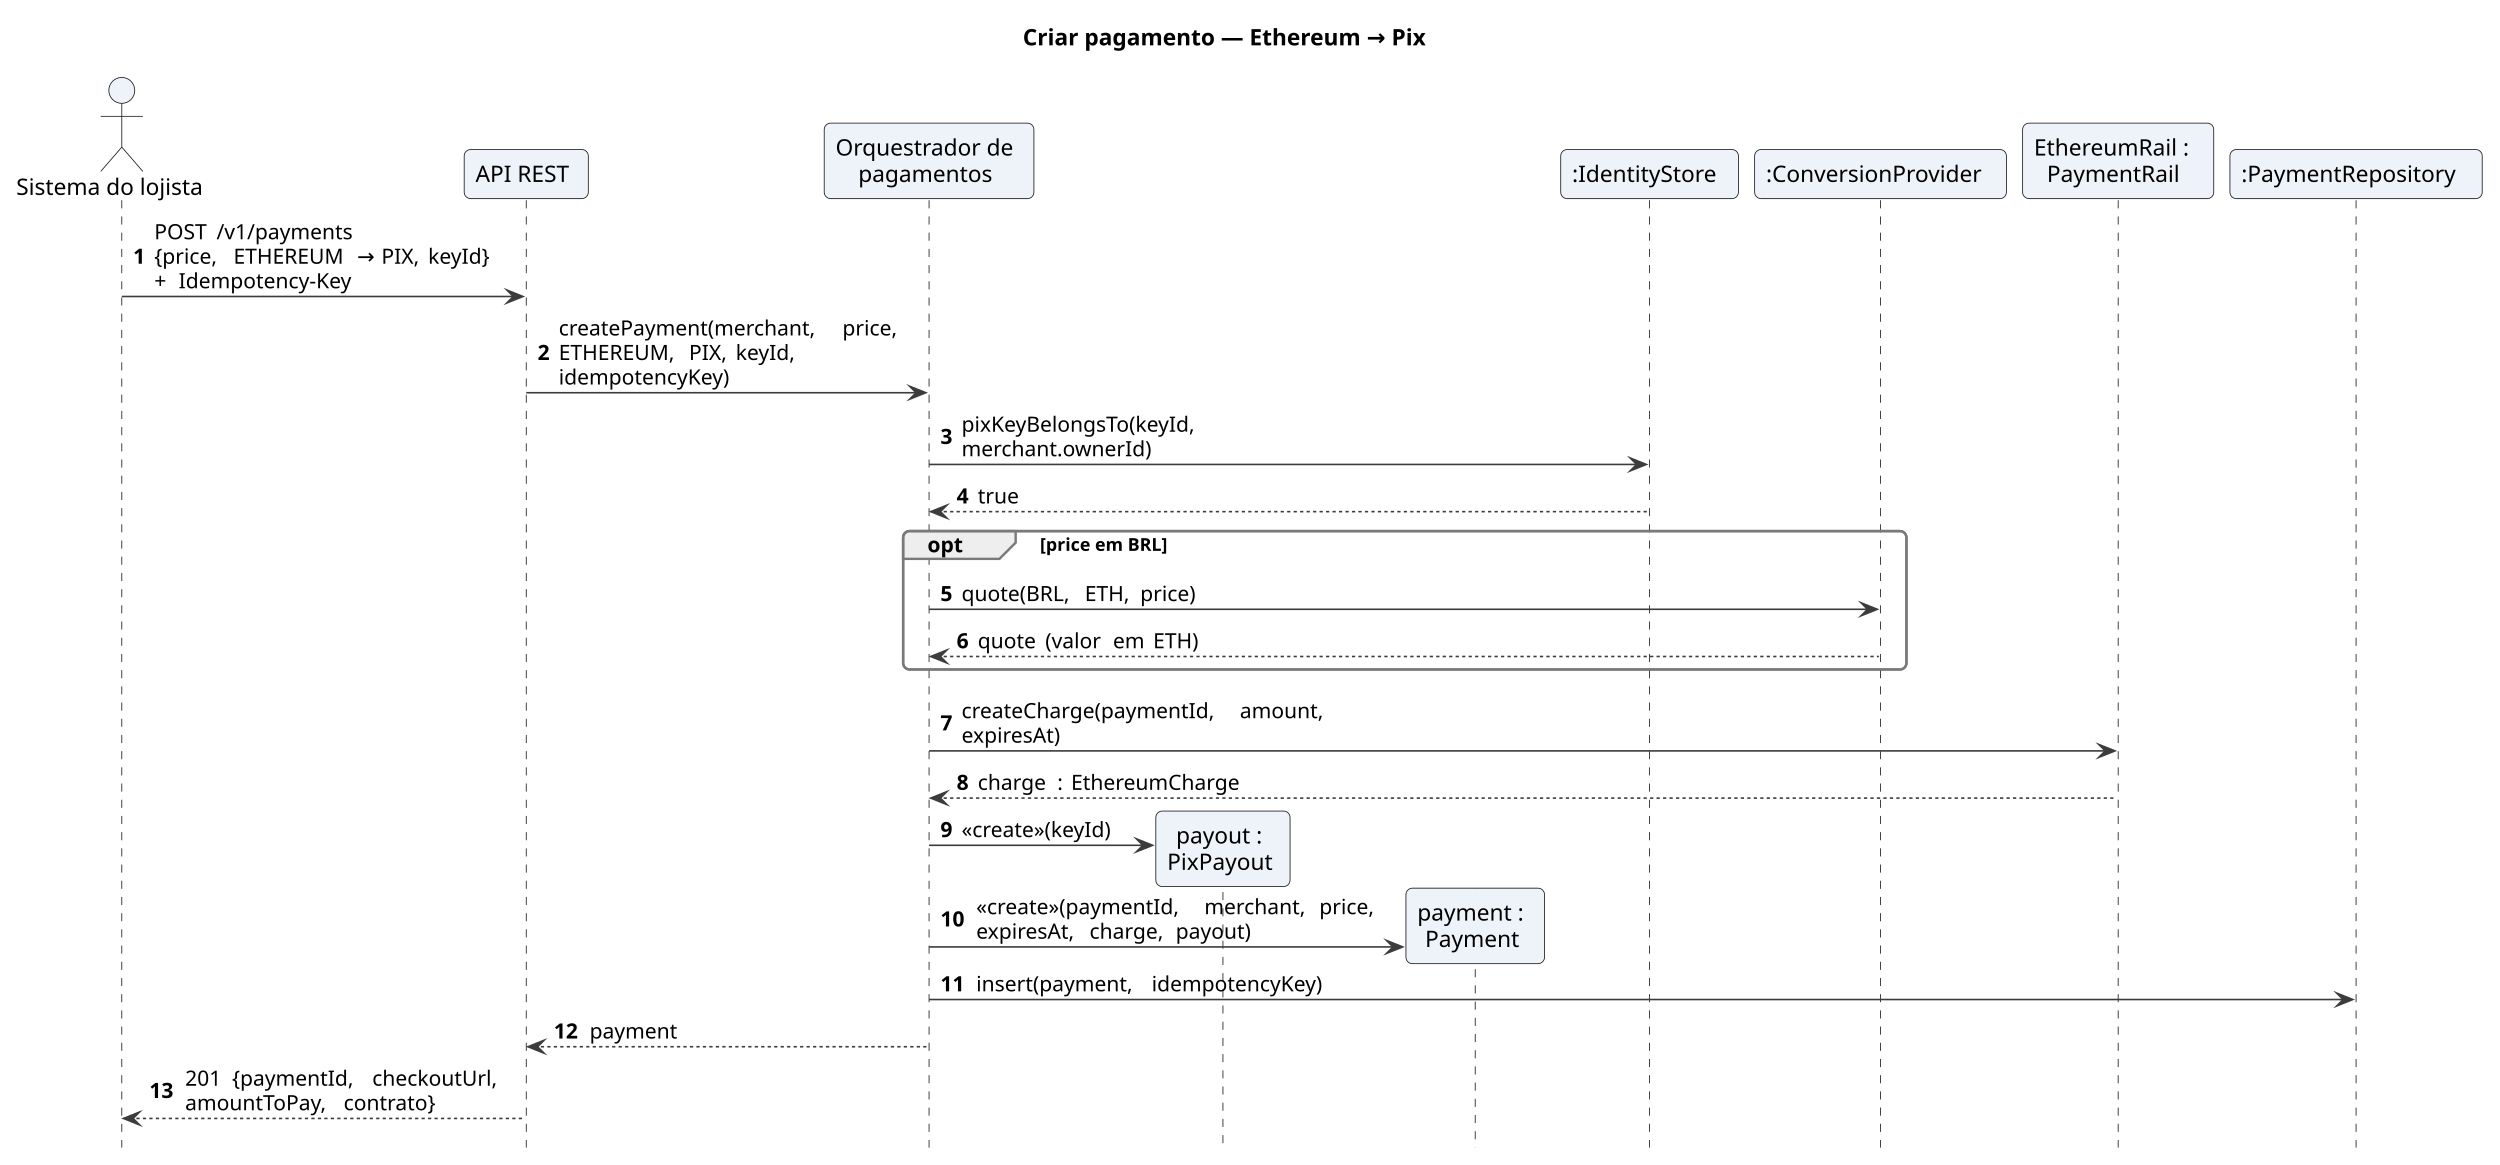
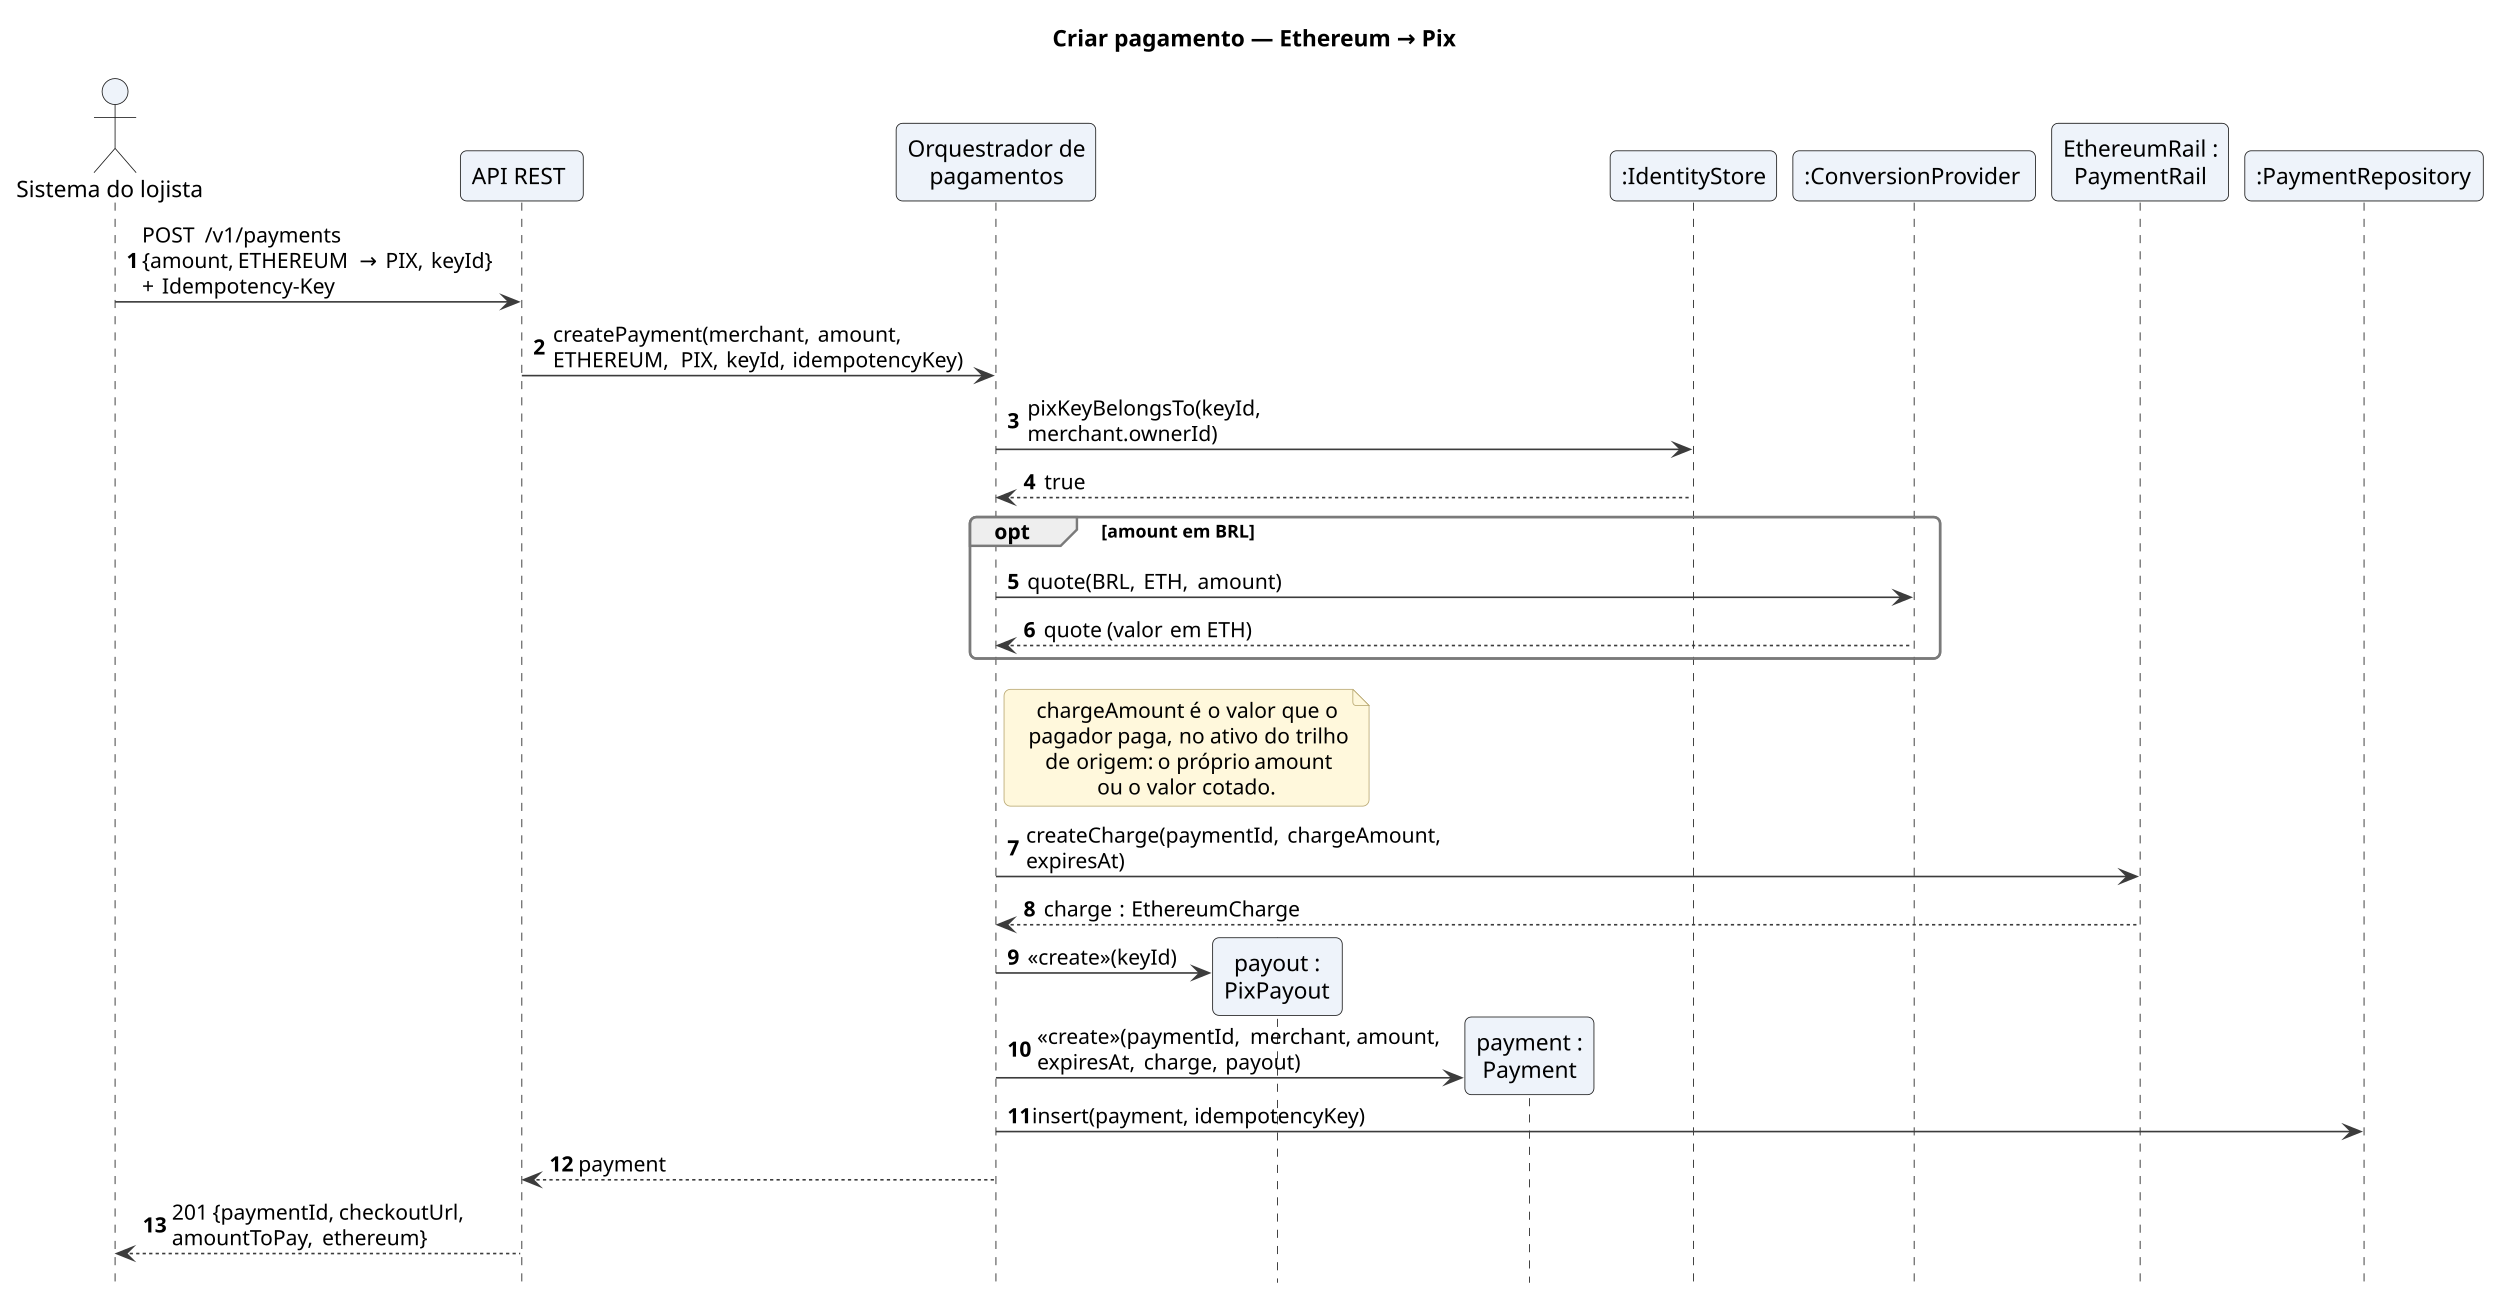
- <svg xmlns="http://www.w3.org/2000/svg" version="1.1" data-diagram-type="SEQUENCE" style="width:1543px;height:719px;background:#FFFFFF;" width="1543px" height="719px" viewBox="0 0 1543 719" zoomAndPan="magnify" preserveAspectRatio="none" contentStyleType="text/css">
+ <svg xmlns="http://www.w3.org/2000/svg" version="1.1" data-diagram-type="SEQUENCE" style="width:1541px;height:801px;background:#FFFFFF;" width="1541px" height="801px" viewBox="0 0 1541 801" zoomAndPan="magnify" preserveAspectRatio="none" contentStyleType="text/css">
  <defs />
  <g font-family="sans-serif" lengthAdjust="spacing">
    <g class="title" data-source-line="5">
-       <text x="631.267" y="27.995" fill="#000" font-size="14" textLength="278.489" font-weight="700">Criar pagamento — Ethereum → Pix</text>
-     </g>
-     <rect x="557.417" y="327.789" width="619.243" height="85.398" fill="none" style="stroke:#7A7A7A;stroke-width:1.5;" rx="4" ry="4" />
-     <g>
-       <rect x="71.669" y="123.594" width="8" height="584.711" fill="#000" fill-opacity="0" />
-       <line x1="75.169" y1="123.594" x2="75.169" y2="708.305" style="stroke:#181818;stroke-width:0.5;stroke-dasharray:5,5;" />
-     </g>
-     <g>
-       <rect x="321.304" y="123.594" width="8" height="584.711" fill="#000" fill-opacity="0" />
-       <line x1="324.804" y1="123.594" x2="324.804" y2="708.305" style="stroke:#181818;stroke-width:0.5;stroke-dasharray:5,5;" />
-     </g>
-     <g>
-       <rect x="569.917" y="123.594" width="8" height="584.711" fill="#000" fill-opacity="0" />
-       <line x1="573.417" y1="123.594" x2="573.417" y2="708.305" style="stroke:#181818;stroke-width:0.5;stroke-dasharray:5,5;" />
-     </g>
-     <g>
-       <rect x="751.296" y="500.586" width="8" height="207.719" fill="#000" fill-opacity="0" />
-       <line x1="754.796" y1="500.586" x2="754.796" y2="708.305" style="stroke:#181818;stroke-width:0.5;stroke-dasharray:5,5;" />
-     </g>
-     <g>
-       <rect x="907.011" y="548.18" width="8" height="160.125" fill="#000" fill-opacity="0" />
-       <line x1="910.511" y1="548.18" x2="910.511" y2="708.305" style="stroke:#181818;stroke-width:0.5;stroke-dasharray:5,5;" />
-     </g>
-     <g>
-       <rect x="1014.618" y="123.594" width="8" height="584.711" fill="#000" fill-opacity="0" />
-       <line x1="1018.118" y1="123.594" x2="1018.118" y2="708.305" style="stroke:#181818;stroke-width:0.5;stroke-dasharray:5,5;" />
-     </g>
-     <g>
-       <rect x="1157.16" y="123.594" width="8" height="584.711" fill="#000" fill-opacity="0" />
-       <line x1="1160.66" y1="123.594" x2="1160.66" y2="708.305" style="stroke:#181818;stroke-width:0.5;stroke-dasharray:5,5;" />
-     </g>
-     <g>
-       <rect x="1303.838" y="123.594" width="8" height="584.711" fill="#000" fill-opacity="0" />
-       <line x1="1307.338" y1="123.594" x2="1307.338" y2="708.305" style="stroke:#181818;stroke-width:0.5;stroke-dasharray:5,5;" />
-     </g>
-     <g>
-       <rect x="1450.669" y="123.594" width="8" height="584.711" fill="#000" fill-opacity="0" />
-       <line x1="1454.169" y1="123.594" x2="1454.169" y2="708.305" style="stroke:#181818;stroke-width:0.5;stroke-dasharray:5,5;" />
-     </g>
-     <text x="10" y="120.292" fill="#000" font-size="14" textLength="124.339">Sistema do lojista</text>
-     <ellipse cx="75.169" cy="55.797" rx="8" ry="8" fill="#EEF3FA" style="stroke:#181818;stroke-width:0.5;" />
-     <path d="M75.169,63.797 L75.169,90.797 M62.169,71.797 L88.169,71.797 M75.169,90.797 L62.169,105.797 M75.169,90.797 L88.169,105.797" style="stroke:#181818;stroke-width:0.5;" fill="none" />
-     <rect x="286.499" y="92.297" width="76.61" height="30.297" fill="#EEF3FA" style="stroke:#181818;stroke-width:0.5;" rx="4" ry="4" />
-     <text x="293.499" y="112.292" fill="#000" font-size="14" textLength="62.61">API REST</text>
-     <rect x="508.705" y="76" width="129.425" height="46.594" fill="#EEF3FA" style="stroke:#181818;stroke-width:0.5;" rx="4" ry="4" />
-     <text x="515.705" y="95.995" fill="#000" font-size="14" textLength="115.425">Orquestrador de</text>
-     <text x="529.715" y="112.292" fill="#000" font-size="14" textLength="87.404">pagamentos</text>
-     <rect x="963.277" y="92.297" width="109.683" height="30.297" fill="#EEF3FA" style="stroke:#181818;stroke-width:0.5;" rx="4" ry="4" />
-     <text x="970.277" y="112.292" fill="#000" font-size="14" textLength="95.683">:IdentityStore</text>
-     <rect x="1082.959" y="92.297" width="155.401" height="30.297" fill="#EEF3FA" style="stroke:#181818;stroke-width:0.5;" rx="4" ry="4" />
-     <text x="1089.959" y="112.292" fill="#000" font-size="14" textLength="141.401">:ConversionProvider</text>
-     <rect x="1248.361" y="76" width="117.954" height="46.594" fill="#EEF3FA" style="stroke:#181818;stroke-width:0.5;" rx="4" ry="4" />
-     <text x="1255.361" y="95.995" fill="#000" font-size="14" textLength="103.954">EthereumRail :</text>
-     <text x="1263.335" y="112.292" fill="#000" font-size="14" textLength="88.006">PaymentRail</text>
-     <rect x="1376.315" y="92.297" width="155.709" height="30.297" fill="#EEF3FA" style="stroke:#181818;stroke-width:0.5;" rx="4" ry="4" />
-     <text x="1383.315" y="112.292" fill="#000" font-size="14" textLength="141.709">:PaymentRepository</text>
-     <polygon points="312.804,178.992,322.804,182.992,312.804,186.992,316.804,182.992" fill="#3C3C3C" style="stroke:#3C3C3C;stroke-width:1;stroke-linejoin:miter;stroke-miterlimit:10;" />
-     <line x1="75.169" y1="182.992" x2="318.804" y2="182.992" style="stroke:#3C3C3C;stroke-width:1;" />
-     <text x="82.169" y="162.793" fill="#000" font-size="13" font-weight="700">1</text>
-     <text x="95.215" y="147.661" fill="#000" font-size="13" textLength="34.265">POST</text>
-     <text x="129.479" y="147.661" fill="#000" font-size="13"> </text>
-     <text x="133.612" y="147.661" fill="#000" font-size="13" textLength="89.407">/v1/payments</text>
-     <text x="95.215" y="162.793" fill="#000" font-size="13" textLength="44.757">{price,</text>
-     <text x="139.972" y="162.793" fill="#000" font-size="13"> </text>
-     <text x="144.104" y="162.793" fill="#000" font-size="13" textLength="72.122">ETHEREUM</text>
-     <text x="216.227" y="162.793" fill="#000" font-size="13"> </text>
-     <text x="220.359" y="162.793" fill="#000" font-size="13">→</text>
-     <text x="231.251" y="162.793" fill="#000" font-size="13"> </text>
-     <text x="235.384" y="162.793" fill="#000" font-size="13" textLength="24.711">PIX,</text>
-     <text x="260.095" y="162.793" fill="#000" font-size="13"> </text>
-     <text x="264.228" y="162.793" fill="#000" font-size="13" textLength="43.577">keyId}</text>
-     <text x="95.215" y="177.926" fill="#000" font-size="13">+</text>
-     <text x="106.107" y="177.926" fill="#000" font-size="13"> </text>
-     <text x="110.24" y="177.926" fill="#000" font-size="13" textLength="114.036">Idempotency-Key</text>
-     <polygon points="561.417,238.391,571.417,242.391,561.417,246.391,565.417,242.391" fill="#3C3C3C" style="stroke:#3C3C3C;stroke-width:1;stroke-linejoin:miter;stroke-miterlimit:10;" />
-     <line x1="324.804" y1="242.391" x2="567.417" y2="242.391" style="stroke:#3C3C3C;stroke-width:1;" />
-     <text x="331.804" y="222.192" fill="#000" font-size="13" font-weight="700">2</text>
-     <text x="344.85" y="207.059" fill="#000" font-size="13" textLength="170.949">createPayment(merchant,</text>
-     <text x="515.798" y="207.059" fill="#000" font-size="13"> </text>
-     <text x="519.931" y="207.059" fill="#000" font-size="13" textLength="36.486">price,</text>
-     <text x="344.85" y="222.192" fill="#000" font-size="13" textLength="76.254">ETHEREUM,</text>
-     <text x="421.104" y="222.192" fill="#000" font-size="13"> </text>
-     <text x="425.236" y="222.192" fill="#000" font-size="13" textLength="24.711">PIX,</text>
-     <text x="449.948" y="222.192" fill="#000" font-size="13"> </text>
-     <text x="454.08" y="222.192" fill="#000" font-size="13" textLength="39.438">keyId,</text>
-     <text x="344.85" y="237.325" fill="#000" font-size="13" textLength="114.194">idempotencyKey)</text>
-     <polygon points="1006.118,282.656,1016.118,286.656,1006.118,290.656,1010.118,286.656" fill="#3C3C3C" style="stroke:#3C3C3C;stroke-width:1;stroke-linejoin:miter;stroke-miterlimit:10;" />
-     <line x1="573.417" y1="286.656" x2="1012.118" y2="286.656" style="stroke:#3C3C3C;stroke-width:1;" />
-     <text x="580.417" y="274.024" fill="#000" font-size="13" font-weight="700">3</text>
-     <text x="593.462" y="266.458" fill="#000" font-size="13" textLength="155.924">pixKeyBelongsTo(keyId,</text>
-     <text x="593.462" y="281.59" fill="#000" font-size="13" textLength="124.154">merchant.ownerId)</text>
-     <polygon points="584.417,311.789,574.417,315.789,584.417,319.789,580.417,315.789" fill="#3C3C3C" style="stroke:#3C3C3C;stroke-width:1;stroke-linejoin:miter;stroke-miterlimit:10;" />
-     <line x1="578.417" y1="315.789" x2="1017.118" y2="315.789" style="stroke:#3C3C3C;stroke-width:1;stroke-dasharray:2,2;" />
-     <text x="590.417" y="310.723" fill="#000" font-size="13" font-weight="700">4</text>
-     <text x="603.462" y="310.723" fill="#000" font-size="13" textLength="26.679">true</text>
-     <path d="M561.417,327.789 L626.868,327.789 L626.868,334.922 L616.868,344.922 L557.417,344.922 L557.417,331.789 A4,4 0 0 1 561.417,327.789" style="stroke:#7A7A7A;stroke-width:1.5;" fill="#EEE" />
-     <rect x="557.417" y="327.789" width="619.243" height="85.398" fill="none" style="stroke:#7A7A7A;stroke-width:1.5;" rx="4" ry="4" />
-     <text x="572.417" y="340.856" fill="#000" font-size="13" textLength="24.451" font-weight="700">opt</text>
-     <text x="641.868" y="340" fill="#000" font-size="11" textLength="91.55" font-weight="700">[price em BRL]</text>
-     <polygon points="1148.66,372.055,1158.66,376.055,1148.66,380.055,1152.66,376.055" fill="#3C3C3C" style="stroke:#3C3C3C;stroke-width:1;stroke-linejoin:miter;stroke-miterlimit:10;" />
-     <line x1="573.417" y1="376.055" x2="1154.66" y2="376.055" style="stroke:#3C3C3C;stroke-width:1;" />
-     <text x="580.417" y="370.989" fill="#000" font-size="13" font-weight="700">5</text>
-     <text x="593.462" y="370.989" fill="#000" font-size="13" textLength="71.938">quote(BRL,</text>
-     <text x="665.4" y="370.989" fill="#000" font-size="13"> </text>
-     <text x="669.533" y="370.989" fill="#000" font-size="13" textLength="30.063">ETH,</text>
-     <text x="699.595" y="370.989" fill="#000" font-size="13"> </text>
-     <text x="703.728" y="370.989" fill="#000" font-size="13" textLength="37.426">price)</text>
-     <polygon points="584.417,401.188,574.417,405.188,584.417,409.188,580.417,405.188" fill="#3C3C3C" style="stroke:#3C3C3C;stroke-width:1;stroke-linejoin:miter;stroke-miterlimit:10;" />
-     <line x1="578.417" y1="405.188" x2="1159.66" y2="405.188" style="stroke:#3C3C3C;stroke-width:1;stroke-dasharray:2,2;" />
-     <text x="590.417" y="400.122" fill="#000" font-size="13" font-weight="700">6</text>
-     <text x="603.462" y="400.122" fill="#000" font-size="13" textLength="37.54">quote</text>
-     <text x="641.002" y="400.122" fill="#000" font-size="13"> </text>
-     <text x="645.135" y="400.122" fill="#000" font-size="13" textLength="37.642">(valor</text>
-     <text x="682.776" y="400.122" fill="#000" font-size="13"> </text>
-     <text x="686.909" y="400.122" fill="#000" font-size="13" textLength="20.662">em</text>
-     <text x="707.57" y="400.122" fill="#000" font-size="13"> </text>
-     <text x="711.703" y="400.122" fill="#000" font-size="13" textLength="31.002">ETH)</text>
-     <polygon points="1295.338,459.453,1305.338,463.453,1295.338,467.453,1299.338,463.453" fill="#3C3C3C" style="stroke:#3C3C3C;stroke-width:1;stroke-linejoin:miter;stroke-miterlimit:10;" />
-     <line x1="573.417" y1="463.453" x2="1301.338" y2="463.453" style="stroke:#3C3C3C;stroke-width:1;" />
-     <text x="580.417" y="450.821" fill="#000" font-size="13" font-weight="700">7</text>
-     <text x="593.462" y="443.254" fill="#000" font-size="13" textLength="167.629">createCharge(paymentId,</text>
-     <text x="761.091" y="443.254" fill="#000" font-size="13"> </text>
-     <text x="765.224" y="443.254" fill="#000" font-size="13" textLength="54.292">amount,</text>
-     <text x="593.462" y="458.387" fill="#000" font-size="13" textLength="66.733">expiresAt)</text>
-     <polygon points="584.417,488.586,574.417,492.586,584.417,496.586,580.417,492.586" fill="#3C3C3C" style="stroke:#3C3C3C;stroke-width:1;stroke-linejoin:miter;stroke-miterlimit:10;" />
-     <line x1="578.417" y1="492.586" x2="1306.338" y2="492.586" style="stroke:#3C3C3C;stroke-width:1;stroke-dasharray:2,2;" />
-     <text x="590.417" y="487.52" fill="#000" font-size="13" font-weight="700">8</text>
-     <text x="603.462" y="487.52" fill="#000" font-size="13" textLength="44.948">charge</text>
-     <text x="648.41" y="487.52" fill="#000" font-size="13"> </text>
-     <text x="652.542" y="487.52" fill="#000" font-size="13">:</text>
-     <text x="656.922" y="487.52" fill="#000" font-size="13"> </text>
-     <text x="661.055" y="487.52" fill="#000" font-size="13" textLength="110.671">EthereumCharge</text>
-     <rect x="713.371" y="500.586" width="82.852" height="46.594" fill="#EEF3FA" style="stroke:#181818;stroke-width:0.5;" rx="4" ry="4" />
-     <text x="725.874" y="520.581" fill="#000" font-size="14" textLength="57.846">payout :</text>
-     <text x="720.371" y="536.878" fill="#000" font-size="14" textLength="68.852">PixPayout</text>
-     <polygon points="701.371,517.719,711.371,521.719,701.371,525.719,705.371,521.719" fill="#3C3C3C" style="stroke:#3C3C3C;stroke-width:1;stroke-linejoin:miter;stroke-miterlimit:10;" />
-     <line x1="573.417" y1="521.719" x2="707.371" y2="521.719" style="stroke:#3C3C3C;stroke-width:1;" />
-     <text x="580.417" y="516.653" fill="#000" font-size="13" font-weight="700">9</text>
-     <text x="593.462" y="516.653" fill="#000" font-size="13" textLength="102.908">«create»(keyId)</text>
-     <rect x="867.746" y="548.18" width="85.531" height="46.594" fill="#EEF3FA" style="stroke:#181818;stroke-width:0.5;" rx="4" ry="4" />
-     <text x="874.746" y="568.175" fill="#000" font-size="14" textLength="71.531">payment :</text>
-     <text x="879.551" y="584.472" fill="#000" font-size="14" textLength="61.92">Payment</text>
-     <polygon points="855.746,580.445,865.746,584.445,855.746,588.445,859.746,584.445" fill="#3C3C3C" style="stroke:#3C3C3C;stroke-width:1;stroke-linejoin:miter;stroke-miterlimit:10;" />
-     <line x1="573.417" y1="584.445" x2="861.746" y2="584.445" style="stroke:#3C3C3C;stroke-width:1;" />
-     <text x="580.417" y="571.813" fill="#000" font-size="13" textLength="18.091" font-weight="700">10</text>
-     <text x="602.508" y="564.247" fill="#000" font-size="13" textLength="136.659">«create»(paymentId,</text>
-     <text x="739.167" y="564.247" fill="#000" font-size="13"> </text>
-     <text x="743.299" y="564.247" fill="#000" font-size="13" textLength="66.828">merchant,</text>
-     <text x="810.127" y="564.247" fill="#000" font-size="13"> </text>
-     <text x="814.259" y="564.247" fill="#000" font-size="13" textLength="36.486">price,</text>
-     <text x="602.508" y="579.379" fill="#000" font-size="13" textLength="65.793">expiresAt,</text>
-     <text x="668.301" y="579.379" fill="#000" font-size="13"> </text>
-     <text x="672.434" y="579.379" fill="#000" font-size="13" textLength="49.08">charge,</text>
-     <text x="721.514" y="579.379" fill="#000" font-size="13"> </text>
-     <text x="725.646" y="579.379" fill="#000" font-size="13" textLength="50.273">payout)</text>
-     <polygon points="1442.169,612.906,1452.169,616.906,1442.169,620.906,1446.169,616.906" fill="#3C3C3C" style="stroke:#3C3C3C;stroke-width:1;stroke-linejoin:miter;stroke-miterlimit:10;" />
-     <line x1="573.417" y1="616.906" x2="1448.169" y2="616.906" style="stroke:#3C3C3C;stroke-width:1;" />
-     <text x="580.417" y="611.84" fill="#000" font-size="13" textLength="18.091" font-weight="700">11</text>
-     <text x="602.508" y="611.84" fill="#000" font-size="13" textLength="104.178">insert(payment,</text>
-     <text x="706.686" y="611.84" fill="#000" font-size="13"> </text>
-     <text x="710.818" y="611.84" fill="#000" font-size="13" textLength="114.194">idempotencyKey)</text>
-     <polygon points="335.804,642.039,325.804,646.039,335.804,650.039,331.804,646.039" fill="#3C3C3C" style="stroke:#3C3C3C;stroke-width:1;stroke-linejoin:miter;stroke-miterlimit:10;" />
-     <line x1="329.804" y1="646.039" x2="572.417" y2="646.039" style="stroke:#3C3C3C;stroke-width:1;stroke-dasharray:2,2;" />
-     <text x="341.804" y="640.973" fill="#000" font-size="13" textLength="18.091" font-weight="700">12</text>
-     <text x="363.895" y="640.973" fill="#000" font-size="13" textLength="57.91">payment</text>
-     <polygon points="86.169,686.305,76.169,690.305,86.169,694.305,82.169,690.305" fill="#3C3C3C" style="stroke:#3C3C3C;stroke-width:1;stroke-linejoin:miter;stroke-miterlimit:10;" />
-     <line x1="80.169" y1="690.305" x2="323.804" y2="690.305" style="stroke:#3C3C3C;stroke-width:1;stroke-dasharray:2,2;" />
-     <text x="92.169" y="677.672" fill="#000" font-size="13" textLength="18.091" font-weight="700">13</text>
-     <text x="114.26" y="670.106" fill="#000" font-size="13" textLength="24.813">201</text>
-     <text x="139.073" y="670.106" fill="#000" font-size="13"> </text>
-     <text x="143.206" y="670.106" fill="#000" font-size="13" textLength="82.399">{paymentId,</text>
-     <text x="225.604" y="670.106" fill="#000" font-size="13"> </text>
-     <text x="229.737" y="670.106" fill="#000" font-size="13" textLength="81.955">checkoutUrl,</text>
-     <text x="114.26" y="685.239" fill="#000" font-size="13" textLength="93.685">amountToPay,</text>
-     <text x="207.945" y="685.239" fill="#000" font-size="13"> </text>
-     <text x="212.078" y="685.239" fill="#000" font-size="13" textLength="63.07">contrato}</text>
+       <text x="648.708" y="28.563" fill="#000" font-size="14" textLength="242.293" font-weight="700">Criar pagamento — Ethereum → Pix</text>
+     </g>
+     <rect x="597.895" y="318.715" width="597.995" height="87.188" fill="none" style="stroke:#7A7A7A;stroke-width:1.5;" rx="4" ry="4" />
+     <g>
+       <rect x="67.435" y="124.879" width="8" height="665.807" fill="#000" fill-opacity="0" />
+       <line x1="70.935" y1="124.879" x2="70.935" y2="790.686" style="stroke:#181818;stroke-width:0.5;stroke-dasharray:5,5;" />
+     </g>
+     <g>
+       <rect x="318.155" y="124.879" width="8" height="665.807" fill="#000" fill-opacity="0" />
+       <line x1="321.655" y1="124.879" x2="321.655" y2="790.686" style="stroke:#181818;stroke-width:0.5;stroke-dasharray:5,5;" />
+     </g>
+     <g>
+       <rect x="610.395" y="124.879" width="8" height="665.807" fill="#000" fill-opacity="0" />
+       <line x1="613.895" y1="124.879" x2="613.895" y2="790.686" style="stroke:#181818;stroke-width:0.5;stroke-dasharray:5,5;" />
+     </g>
+     <g>
+       <rect x="783.918" y="578.01" width="8" height="212.676" fill="#000" fill-opacity="0" />
+       <line x1="787.418" y1="578.01" x2="787.418" y2="790.686" style="stroke:#181818;stroke-width:0.5;stroke-dasharray:5,5;" />
+     </g>
+     <g>
+       <rect x="939.236" y="626.889" width="8" height="163.797" fill="#000" fill-opacity="0" />
+       <line x1="942.736" y1="626.889" x2="942.736" y2="790.686" style="stroke:#181818;stroke-width:0.5;stroke-dasharray:5,5;" />
+     </g>
+     <g>
+       <rect x="1040.315" y="124.879" width="8" height="665.807" fill="#000" fill-opacity="0" />
+       <line x1="1043.815" y1="124.879" x2="1043.815" y2="790.686" style="stroke:#181818;stroke-width:0.5;stroke-dasharray:5,5;" />
+     </g>
+     <g>
+       <rect x="1176.39" y="124.879" width="8" height="665.807" fill="#000" fill-opacity="0" />
+       <line x1="1179.89" y1="124.879" x2="1179.89" y2="790.686" style="stroke:#181818;stroke-width:0.5;stroke-dasharray:5,5;" />
+     </g>
+     <g>
+       <rect x="1315.678" y="124.879" width="8" height="665.807" fill="#000" fill-opacity="0" />
+       <line x1="1319.178" y1="124.879" x2="1319.178" y2="790.686" style="stroke:#181818;stroke-width:0.5;stroke-dasharray:5,5;" />
+     </g>
+     <g>
+       <rect x="1453.702" y="124.879" width="8" height="665.807" fill="#000" fill-opacity="0" />
+       <line x1="1457.202" y1="124.879" x2="1457.202" y2="790.686" style="stroke:#181818;stroke-width:0.5;stroke-dasharray:5,5;" />
+     </g>
+     <text x="10" y="121.502" fill="#000" font-size="14" textLength="115.869">Sistema do lojista</text>
+     <ellipse cx="70.935" cy="56.439" rx="8" ry="8" fill="#EEF3FA" style="stroke:#181818;stroke-width:0.5;" />
+     <path d="M70.935,64.439 L70.935,91.439 M57.935,72.439 L83.935,72.439 M70.935,91.439 L57.935,106.439 M70.935,91.439 L83.935,106.439" style="stroke:#181818;stroke-width:0.5;" fill="none" />
+     <rect x="283.784" y="92.939" width="75.742" height="30.939" fill="#EEF3FA" style="stroke:#181818;stroke-width:0.5;" rx="4" ry="4" />
+     <text x="290.784" y="113.502" fill="#000" font-size="14" textLength="61.742">API REST</text>
+     <rect x="552.396" y="76" width="122.999" height="47.879" fill="#EEF3FA" style="stroke:#181818;stroke-width:0.5;" rx="4" ry="4" />
+     <text x="559.396" y="96.563" fill="#000" font-size="14" textLength="108.999">Orquestrador de</text>
+     <text x="572.924" y="113.502" fill="#000" font-size="14" textLength="81.942">pagamentos</text>
+     <rect x="992.511" y="92.939" width="102.607" height="30.939" fill="#EEF3FA" style="stroke:#181818;stroke-width:0.5;" rx="4" ry="4" />
+     <text x="999.511" y="113.502" fill="#000" font-size="14" textLength="88.607">:IdentityStore</text>
+     <rect x="1105.119" y="92.939" width="149.543" height="30.939" fill="#EEF3FA" style="stroke:#181818;stroke-width:0.5;" rx="4" ry="4" />
+     <text x="1112.119" y="113.502" fill="#000" font-size="14" textLength="135.543">:ConversionProvider</text>
+     <rect x="1264.662" y="76" width="109.033" height="47.879" fill="#EEF3FA" style="stroke:#181818;stroke-width:0.5;" rx="4" ry="4" />
+     <text x="1271.662" y="96.563" fill="#000" font-size="14" textLength="95.033">EthereumRail :</text>
+     <text x="1278.378" y="113.502" fill="#000" font-size="14" textLength="81.601">PaymentRail</text>
+     <rect x="1383.695" y="92.939" width="147.014" height="30.939" fill="#EEF3FA" style="stroke:#181818;stroke-width:0.5;" rx="4" ry="4" />
+     <text x="1390.695" y="113.502" fill="#000" font-size="14" textLength="133.014">:PaymentRepository</text>
+     <polygon points="309.655,182.067,319.655,186.067,309.655,190.067,313.655,186.067" fill="#3C3C3C" style="stroke:#3C3C3C;stroke-width:1;stroke-linejoin:miter;stroke-miterlimit:10;" />
+     <line x1="70.935" y1="186.067" x2="315.655" y2="186.067" style="stroke:#3C3C3C;stroke-width:1;" />
+     <text x="77.935" y="165.202" fill="#000" font-size="13" font-weight="700">1</text>
+     <text x="87.54" y="149.473" fill="#000" font-size="13" textLength="34.976">POST</text>
+     <text x="122.515" y="149.473" fill="#000" font-size="13"> </text>
+     <text x="126.171" y="149.473" fill="#000" font-size="13" textLength="82.291">/v1/payments</text>
+     <text x="87.54" y="165.202" fill="#000" font-size="13" textLength="55.39">{amount,</text>
+     <text x="142.929" y="165.202" fill="#000" font-size="13"> </text>
+     <text x="146.585" y="165.202" fill="#000" font-size="13" textLength="71.278">ETHEREUM</text>
+     <text x="217.863" y="165.202" fill="#000" font-size="13"> </text>
+     <text x="221.52" y="165.202" fill="#000" font-size="13">→</text>
+     <text x="233.923" y="165.202" fill="#000" font-size="13"> </text>
+     <text x="237.579" y="165.202" fill="#000" font-size="13" textLength="24.407">PIX,</text>
+     <text x="261.986" y="165.202" fill="#000" font-size="13"> </text>
+     <text x="265.642" y="165.202" fill="#000" font-size="13" textLength="39.013">keyId}</text>
+     <text x="87.54" y="180.932" fill="#000" font-size="13">+</text>
+     <text x="96.141" y="180.932" fill="#000" font-size="13"> </text>
+     <text x="99.797" y="180.932" fill="#000" font-size="13" textLength="110.018">Idempotency-Key</text>
+     <polygon points="601.895,227.526,611.895,231.526,601.895,235.526,605.895,231.526" fill="#3C3C3C" style="stroke:#3C3C3C;stroke-width:1;stroke-linejoin:miter;stroke-miterlimit:10;" />
+     <line x1="321.655" y1="231.526" x2="607.895" y2="231.526" style="stroke:#3C3C3C;stroke-width:1;" />
+     <text x="328.655" y="218.526" fill="#000" font-size="13" font-weight="700">2</text>
+     <text x="340.843" y="210.661" fill="#000" font-size="13" textLength="159.536">createPayment(merchant,</text>
+     <text x="500.379" y="210.661" fill="#000" font-size="13"> </text>
+     <text x="504.035" y="210.661" fill="#000" font-size="13" textLength="49.848">amount,</text>
+     <text x="340.843" y="226.391" fill="#000" font-size="13" textLength="75.023">ETHEREUM,</text>
+     <text x="415.866" y="226.391" fill="#000" font-size="13"> </text>
+     <text x="419.522" y="226.391" fill="#000" font-size="13" textLength="24.407">PIX,</text>
+     <text x="443.929" y="226.391" fill="#000" font-size="13"> </text>
+     <text x="447.585" y="226.391" fill="#000" font-size="13" textLength="37.216">keyId,</text>
+     <text x="484.802" y="226.391" fill="#000" font-size="13"> </text>
+     <text x="488.458" y="226.391" fill="#000" font-size="13" textLength="108.437">idempotencyKey)</text>
+     <polygon points="1031.815,272.985,1041.815,276.985,1031.815,280.985,1035.815,276.985" fill="#3C3C3C" style="stroke:#3C3C3C;stroke-width:1;stroke-linejoin:miter;stroke-miterlimit:10;" />
+     <line x1="613.895" y1="276.985" x2="1037.815" y2="276.985" style="stroke:#3C3C3C;stroke-width:1;" />
+     <text x="620.895" y="263.985" fill="#000" font-size="13" font-weight="700">3</text>
+     <text x="633.287" y="256.12" fill="#000" font-size="13" textLength="149.513">pixKeyBelongsTo(keyId,</text>
+     <text x="633.287" y="271.85" fill="#000" font-size="13" textLength="116.733">merchant.ownerId)</text>
+     <polygon points="624.895,302.715,614.895,306.715,624.895,310.715,620.895,306.715" fill="#3C3C3C" style="stroke:#3C3C3C;stroke-width:1;stroke-linejoin:miter;stroke-miterlimit:10;" />
+     <line x1="618.895" y1="306.715" x2="1042.815" y2="306.715" style="stroke:#3C3C3C;stroke-width:1;stroke-dasharray:2,2;" />
+     <text x="630.895" y="301.579" fill="#000" font-size="13" font-weight="700">4</text>
+     <text x="643.687" y="301.579" fill="#000" font-size="13" textLength="24.413">true</text>
+     <path d="M601.895,318.715 L663.823,318.715 L663.823,326.444 L653.823,336.444 L597.895,336.444 L597.895,322.715 A4,4 0 0 1 601.895,318.715" style="stroke:#7A7A7A;stroke-width:1.5;" fill="#EEE" />
+     <rect x="597.895" y="318.715" width="597.995" height="87.188" fill="none" style="stroke:#7A7A7A;stroke-width:1.5;" rx="4" ry="4" />
+     <text x="612.895" y="332.309" fill="#000" font-size="13" textLength="20.928" font-weight="700">opt</text>
+     <text x="678.823" y="331.371" fill="#000" font-size="11" textLength="91.711" font-weight="700">[amount em BRL]</text>
+     <polygon points="1167.89,364.174,1177.89,368.174,1167.89,372.174,1171.89,368.174" fill="#3C3C3C" style="stroke:#3C3C3C;stroke-width:1;stroke-linejoin:miter;stroke-miterlimit:10;" />
+     <line x1="613.895" y1="368.174" x2="1173.89" y2="368.174" style="stroke:#3C3C3C;stroke-width:1;" />
+     <text x="620.895" y="363.038" fill="#000" font-size="13" font-weight="700">5</text>
+     <text x="633.204" y="363.038" fill="#000" font-size="13" textLength="67.983">quote(BRL,</text>
+     <text x="701.188" y="363.038" fill="#000" font-size="13"> </text>
+     <text x="704.844" y="363.038" fill="#000" font-size="13" textLength="29.612">ETH,</text>
+     <text x="734.456" y="363.038" fill="#000" font-size="13"> </text>
+     <text x="738.112" y="363.038" fill="#000" font-size="13" textLength="50.845">amount)</text>
+     <polygon points="624.895,393.903,614.895,397.903,624.895,401.903,620.895,397.903" fill="#3C3C3C" style="stroke:#3C3C3C;stroke-width:1;stroke-linejoin:miter;stroke-miterlimit:10;" />
+     <line x1="618.895" y1="397.903" x2="1178.89" y2="397.903" style="stroke:#3C3C3C;stroke-width:1;stroke-dasharray:2,2;" />
+     <text x="630.895" y="392.768" fill="#000" font-size="13" font-weight="700">6</text>
+     <text x="643.337" y="392.768" fill="#000" font-size="13" textLength="35.274">quote</text>
+     <text x="678.611" y="392.768" fill="#000" font-size="13"> </text>
+     <text x="682.268" y="392.768" fill="#000" font-size="13" textLength="35.185">(valor</text>
+     <text x="717.453" y="392.768" fill="#000" font-size="13"> </text>
+     <text x="721.109" y="392.768" fill="#000" font-size="13" textLength="18.967">em</text>
+     <text x="740.076" y="392.768" fill="#000" font-size="13"> </text>
+     <text x="743.732" y="392.768" fill="#000" font-size="13" textLength="30.608">ETH)</text>
+     <path d="M618.895,428.903 L618.895,492.903 A4,4 0 0 0 622.895,496.903 L839.895,496.903 A4,4 0 0 0 843.895,492.903 L843.895,434.903 L833.895,424.903 L622.895,424.903 A4,4 0 0 0 618.895,428.903" style="stroke:#B8A770;stroke-width:0.5;" fill="#FFF8DC" />
+     <path d="M833.895,424.903 L833.895,432.903 A2,2 0 0 0 835.895,434.903 L843.895,434.903 L833.895,424.903" style="stroke:#B8A770;stroke-width:0.5;" fill="#FFF8DC" />
+     <text x="638.868" y="442.497" fill="#000" font-size="13" textLength="90.632">chargeAmount</text>
+     <text x="729.5" y="442.497" fill="#000" font-size="13"> </text>
+     <text x="733.156" y="442.497" fill="#000" font-size="13">é</text>
+     <text x="740.736" y="442.497" fill="#000" font-size="13"> </text>
+     <text x="744.392" y="442.497" fill="#000" font-size="13">o</text>
+     <text x="752.187" y="442.497" fill="#000" font-size="13"> </text>
+     <text x="755.843" y="442.497" fill="#000" font-size="13" textLength="30.443">valor</text>
+     <text x="786.286" y="442.497" fill="#000" font-size="13"> </text>
+     <text x="789.943" y="442.497" fill="#000" font-size="13" textLength="23.226">que</text>
+     <text x="813.169" y="442.497" fill="#000" font-size="13"> </text>
+     <text x="816.825" y="442.497" fill="#000" font-size="13">o</text>
+     <text x="633.895" y="458.227" fill="#000" font-size="13" textLength="51.181">pagador</text>
+     <text x="685.076" y="458.227" fill="#000" font-size="13"> </text>
+     <text x="688.732" y="458.227" fill="#000" font-size="13" textLength="34.277">paga,</text>
+     <text x="723.01" y="458.227" fill="#000" font-size="13"> </text>
+     <text x="726.666" y="458.227" fill="#000" font-size="13" textLength="15.476">no</text>
+     <text x="742.142" y="458.227" fill="#000" font-size="13"> </text>
+     <text x="745.798" y="458.227" fill="#000" font-size="13" textLength="29.802">ativo</text>
+     <text x="775.6" y="458.227" fill="#000" font-size="13"> </text>
+     <text x="779.256" y="458.227" fill="#000" font-size="13" textLength="15.755">do</text>
+     <text x="795.011" y="458.227" fill="#000" font-size="13"> </text>
+     <text x="798.667" y="458.227" fill="#000" font-size="13" textLength="30.926">trilho</text>
+     <text x="644.229" y="473.956" fill="#000" font-size="13" textLength="15.539">de</text>
+     <text x="659.768" y="473.956" fill="#000" font-size="13"> </text>
+     <text x="663.424" y="473.956" fill="#000" font-size="13" textLength="46.522">origem:</text>
+     <text x="709.946" y="473.956" fill="#000" font-size="13"> </text>
+     <text x="713.603" y="473.956" fill="#000" font-size="13">o</text>
+     <text x="721.397" y="473.956" fill="#000" font-size="13"> </text>
+     <text x="725.054" y="473.956" fill="#000" font-size="13" textLength="44.446">próprio</text>
+     <text x="769.5" y="473.956" fill="#000" font-size="13"> </text>
+     <text x="773.156" y="473.956" fill="#000" font-size="13" textLength="46.103">amount</text>
+     <text x="676.262" y="489.686" fill="#000" font-size="13" textLength="15.482">ou</text>
+     <text x="691.744" y="489.686" fill="#000" font-size="13"> </text>
+     <text x="695.401" y="489.686" fill="#000" font-size="13">o</text>
+     <text x="703.196" y="489.686" fill="#000" font-size="13"> </text>
+     <text x="706.852" y="489.686" fill="#000" font-size="13" textLength="30.443">valor</text>
+     <text x="737.295" y="489.686" fill="#000" font-size="13"> </text>
+     <text x="740.951" y="489.686" fill="#000" font-size="13" textLength="46.274">cotado.</text>
+     <polygon points="1307.178,536.28,1317.178,540.28,1307.178,544.28,1311.178,540.28" fill="#3C3C3C" style="stroke:#3C3C3C;stroke-width:1;stroke-linejoin:miter;stroke-miterlimit:10;" />
+     <line x1="613.895" y1="540.28" x2="1313.178" y2="540.28" style="stroke:#3C3C3C;stroke-width:1;" />
+     <text x="620.895" y="527.28" fill="#000" font-size="13" font-weight="700">7</text>
+     <text x="632.455" y="519.415" fill="#000" font-size="13" textLength="157.365">createCharge(paymentId,</text>
+     <text x="789.82" y="519.415" fill="#000" font-size="13"> </text>
+     <text x="793.476" y="519.415" fill="#000" font-size="13" textLength="94.377">chargeAmount,</text>
+     <text x="632.455" y="535.145" fill="#000" font-size="13" textLength="63.083">expiresAt)</text>
+     <polygon points="624.895,566.01,614.895,570.01,624.895,574.01,620.895,570.01" fill="#3C3C3C" style="stroke:#3C3C3C;stroke-width:1;stroke-linejoin:miter;stroke-miterlimit:10;" />
+     <line x1="618.895" y1="570.01" x2="1318.178" y2="570.01" style="stroke:#3C3C3C;stroke-width:1;stroke-dasharray:2,2;" />
+     <text x="630.895" y="564.874" fill="#000" font-size="13" font-weight="700">8</text>
+     <text x="643.356" y="564.874" fill="#000" font-size="13" textLength="42.859">charge</text>
+     <text x="686.216" y="564.874" fill="#000" font-size="13"> </text>
+     <text x="689.872" y="564.874" fill="#000" font-size="13">:</text>
+     <text x="693.617" y="564.874" fill="#000" font-size="13"> </text>
+     <text x="697.273" y="564.874" fill="#000" font-size="13" textLength="103.81">EthereumCharge</text>
+     <rect x="747.469" y="578.01" width="79.898" height="47.879" fill="#EEF3FA" style="stroke:#181818;stroke-width:0.5;" rx="4" ry="4" />
+     <text x="760.656" y="598.572" fill="#000" font-size="14" textLength="53.525">payout :</text>
+     <text x="754.469" y="615.512" fill="#000" font-size="14" textLength="65.898">PixPayout</text>
+     <polygon points="735.469,595.739,745.469,599.739,735.469,603.739,739.469,599.739" fill="#3C3C3C" style="stroke:#3C3C3C;stroke-width:1;stroke-linejoin:miter;stroke-miterlimit:10;" />
+     <line x1="613.895" y1="599.739" x2="741.469" y2="599.739" style="stroke:#3C3C3C;stroke-width:1;" />
+     <text x="620.895" y="594.604" fill="#000" font-size="13" font-weight="700">9</text>
+     <text x="633.337" y="594.604" fill="#000" font-size="13" textLength="97.132">«create»(keyId)</text>
+     <rect x="902.961" y="626.889" width="79.55" height="47.879" fill="#EEF3FA" style="stroke:#181818;stroke-width:0.5;" rx="4" ry="4" />
+     <text x="909.961" y="647.451" fill="#000" font-size="14" textLength="65.55">payment :</text>
+     <text x="913.762" y="664.391" fill="#000" font-size="14" textLength="57.948">Payment</text>
+     <polygon points="890.961,660.348,900.961,664.348,890.961,668.348,894.961,664.348" fill="#3C3C3C" style="stroke:#3C3C3C;stroke-width:1;stroke-linejoin:miter;stroke-miterlimit:10;" />
+     <line x1="613.895" y1="664.348" x2="896.961" y2="664.348" style="stroke:#3C3C3C;stroke-width:1;" />
+     <text x="620.895" y="651.347" fill="#000" font-size="13" textLength="14.371" font-weight="700">10</text>
+     <text x="639.266" y="643.482" fill="#000" font-size="13" textLength="127.582">«create»(paymentId,</text>
+     <text x="766.848" y="643.482" fill="#000" font-size="13"> </text>
+     <text x="770.504" y="643.482" fill="#000" font-size="13" textLength="61.953">merchant,</text>
+     <text x="832.457" y="643.482" fill="#000" font-size="13"> </text>
+     <text x="836.113" y="643.482" fill="#000" font-size="13" textLength="49.848">amount,</text>
+     <text x="639.266" y="659.212" fill="#000" font-size="13" textLength="62.086">expiresAt,</text>
+     <text x="701.353" y="659.212" fill="#000" font-size="13"> </text>
+     <text x="705.009" y="659.212" fill="#000" font-size="13" textLength="46.604">charge,</text>
+     <text x="751.613" y="659.212" fill="#000" font-size="13"> </text>
+     <text x="755.27" y="659.212" fill="#000" font-size="13" textLength="47.042">payout)</text>
+     <polygon points="1445.202,693.497,1455.202,697.497,1445.202,701.497,1449.202,697.497" fill="#3C3C3C" style="stroke:#3C3C3C;stroke-width:1;stroke-linejoin:miter;stroke-miterlimit:10;" />
+     <line x1="613.895" y1="697.497" x2="1451.202" y2="697.497" style="stroke:#3C3C3C;stroke-width:1;" />
+     <text x="620.895" y="692.361" fill="#000" font-size="13" textLength="11.21" font-weight="700">11</text>
+     <text x="636.105" y="692.361" fill="#000" font-size="13" textLength="96.37">insert(payment,</text>
+     <text x="732.475" y="692.361" fill="#000" font-size="13"> </text>
+     <text x="736.131" y="692.361" fill="#000" font-size="13" textLength="108.437">idempotencyKey)</text>
+     <polygon points="332.655,723.227,322.655,727.227,332.655,731.227,328.655,727.227" fill="#3C3C3C" style="stroke:#3C3C3C;stroke-width:1;stroke-linejoin:miter;stroke-miterlimit:10;" />
+     <line x1="326.655" y1="727.227" x2="612.895" y2="727.227" style="stroke:#3C3C3C;stroke-width:1;stroke-dasharray:2,2;" />
+     <text x="338.655" y="722.091" fill="#000" font-size="13" textLength="13.793" font-weight="700">12</text>
+     <text x="356.448" y="722.091" fill="#000" font-size="13" textLength="53.466">payment</text>
+     <polygon points="81.935,768.686,71.935,772.686,81.935,776.686,77.935,772.686" fill="#3C3C3C" style="stroke:#3C3C3C;stroke-width:1;stroke-linejoin:miter;stroke-miterlimit:10;" />
+     <line x1="75.935" y1="772.686" x2="320.655" y2="772.686" style="stroke:#3C3C3C;stroke-width:1;stroke-dasharray:2,2;" />
+     <text x="87.935" y="759.685" fill="#000" font-size="13" textLength="13.997" font-weight="700">13</text>
+     <text x="105.931" y="751.82" fill="#000" font-size="13" textLength="21.417">201</text>
+     <text x="127.348" y="751.82" fill="#000" font-size="13"> </text>
+     <text x="131.004" y="751.82" fill="#000" font-size="13" textLength="74.204">{paymentId,</text>
+     <text x="205.208" y="751.82" fill="#000" font-size="13"> </text>
+     <text x="208.865" y="751.82" fill="#000" font-size="13" textLength="78.451">checkoutUrl,</text>
+     <text x="105.931" y="767.55" fill="#000" font-size="13" textLength="88.943">amountToPay,</text>
+     <text x="194.875" y="767.55" fill="#000" font-size="13"> </text>
+     <text x="198.531" y="767.55" fill="#000" font-size="13" textLength="64.188">ethereum}</text>
  </g>
</svg>
